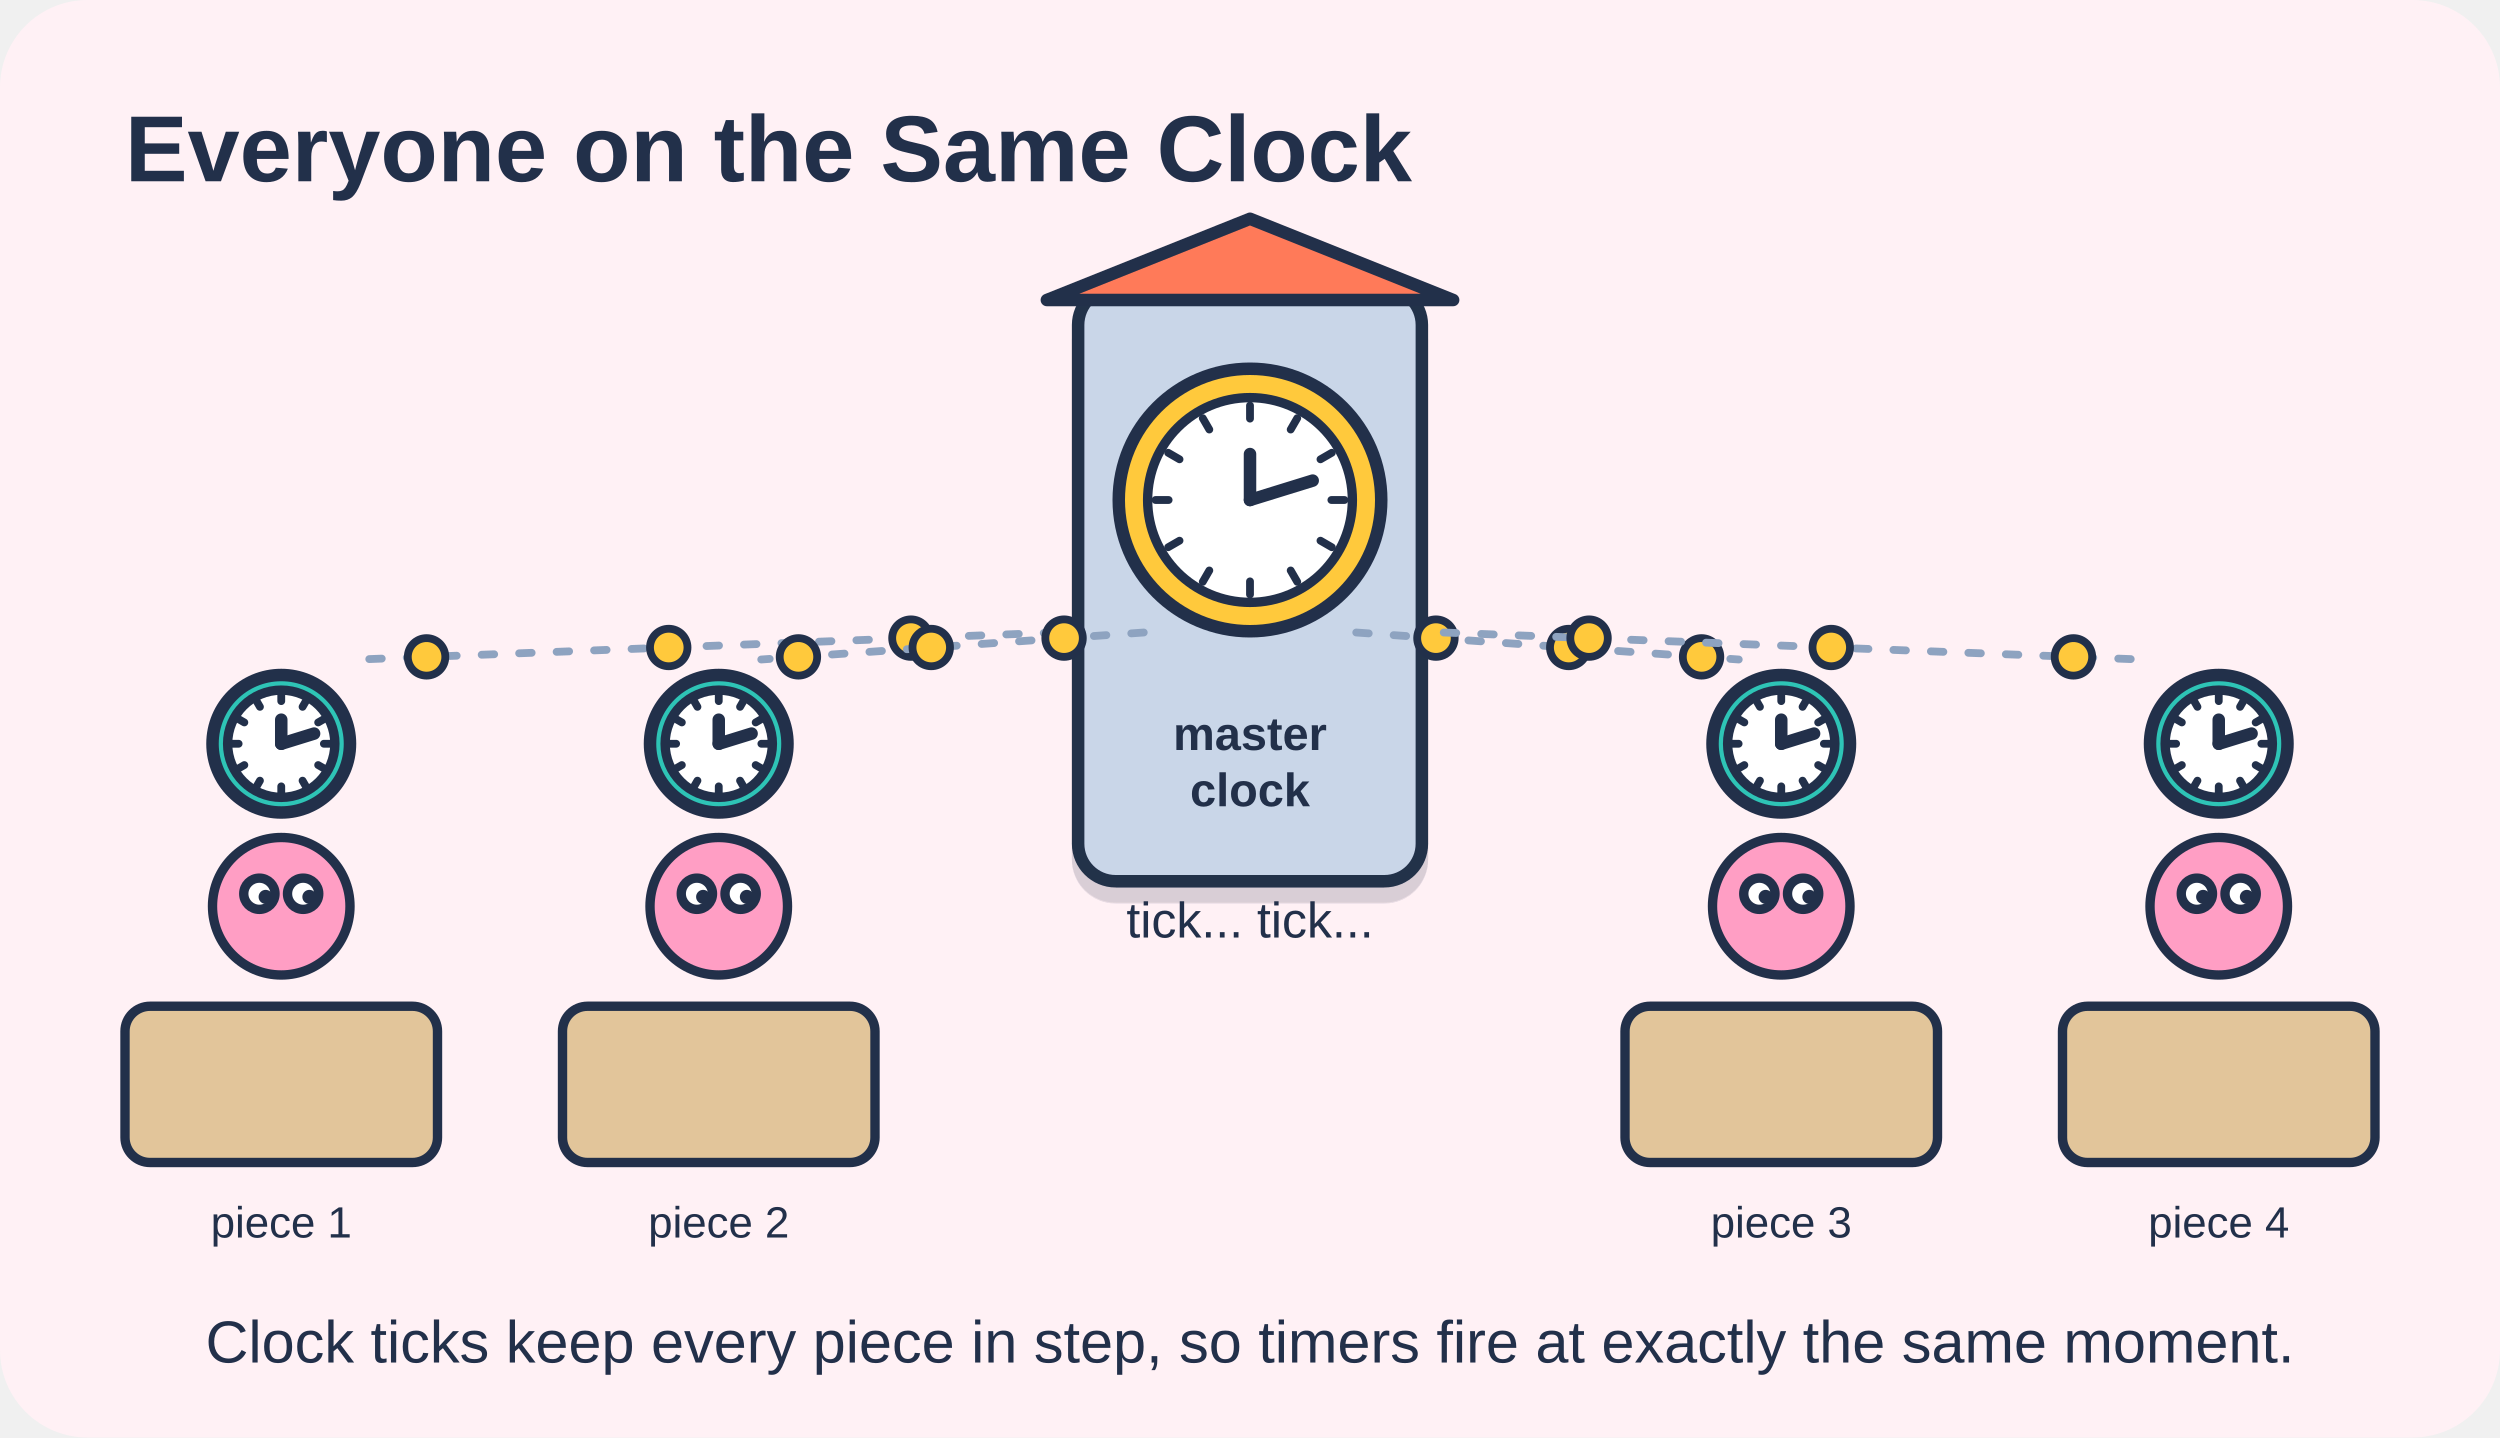
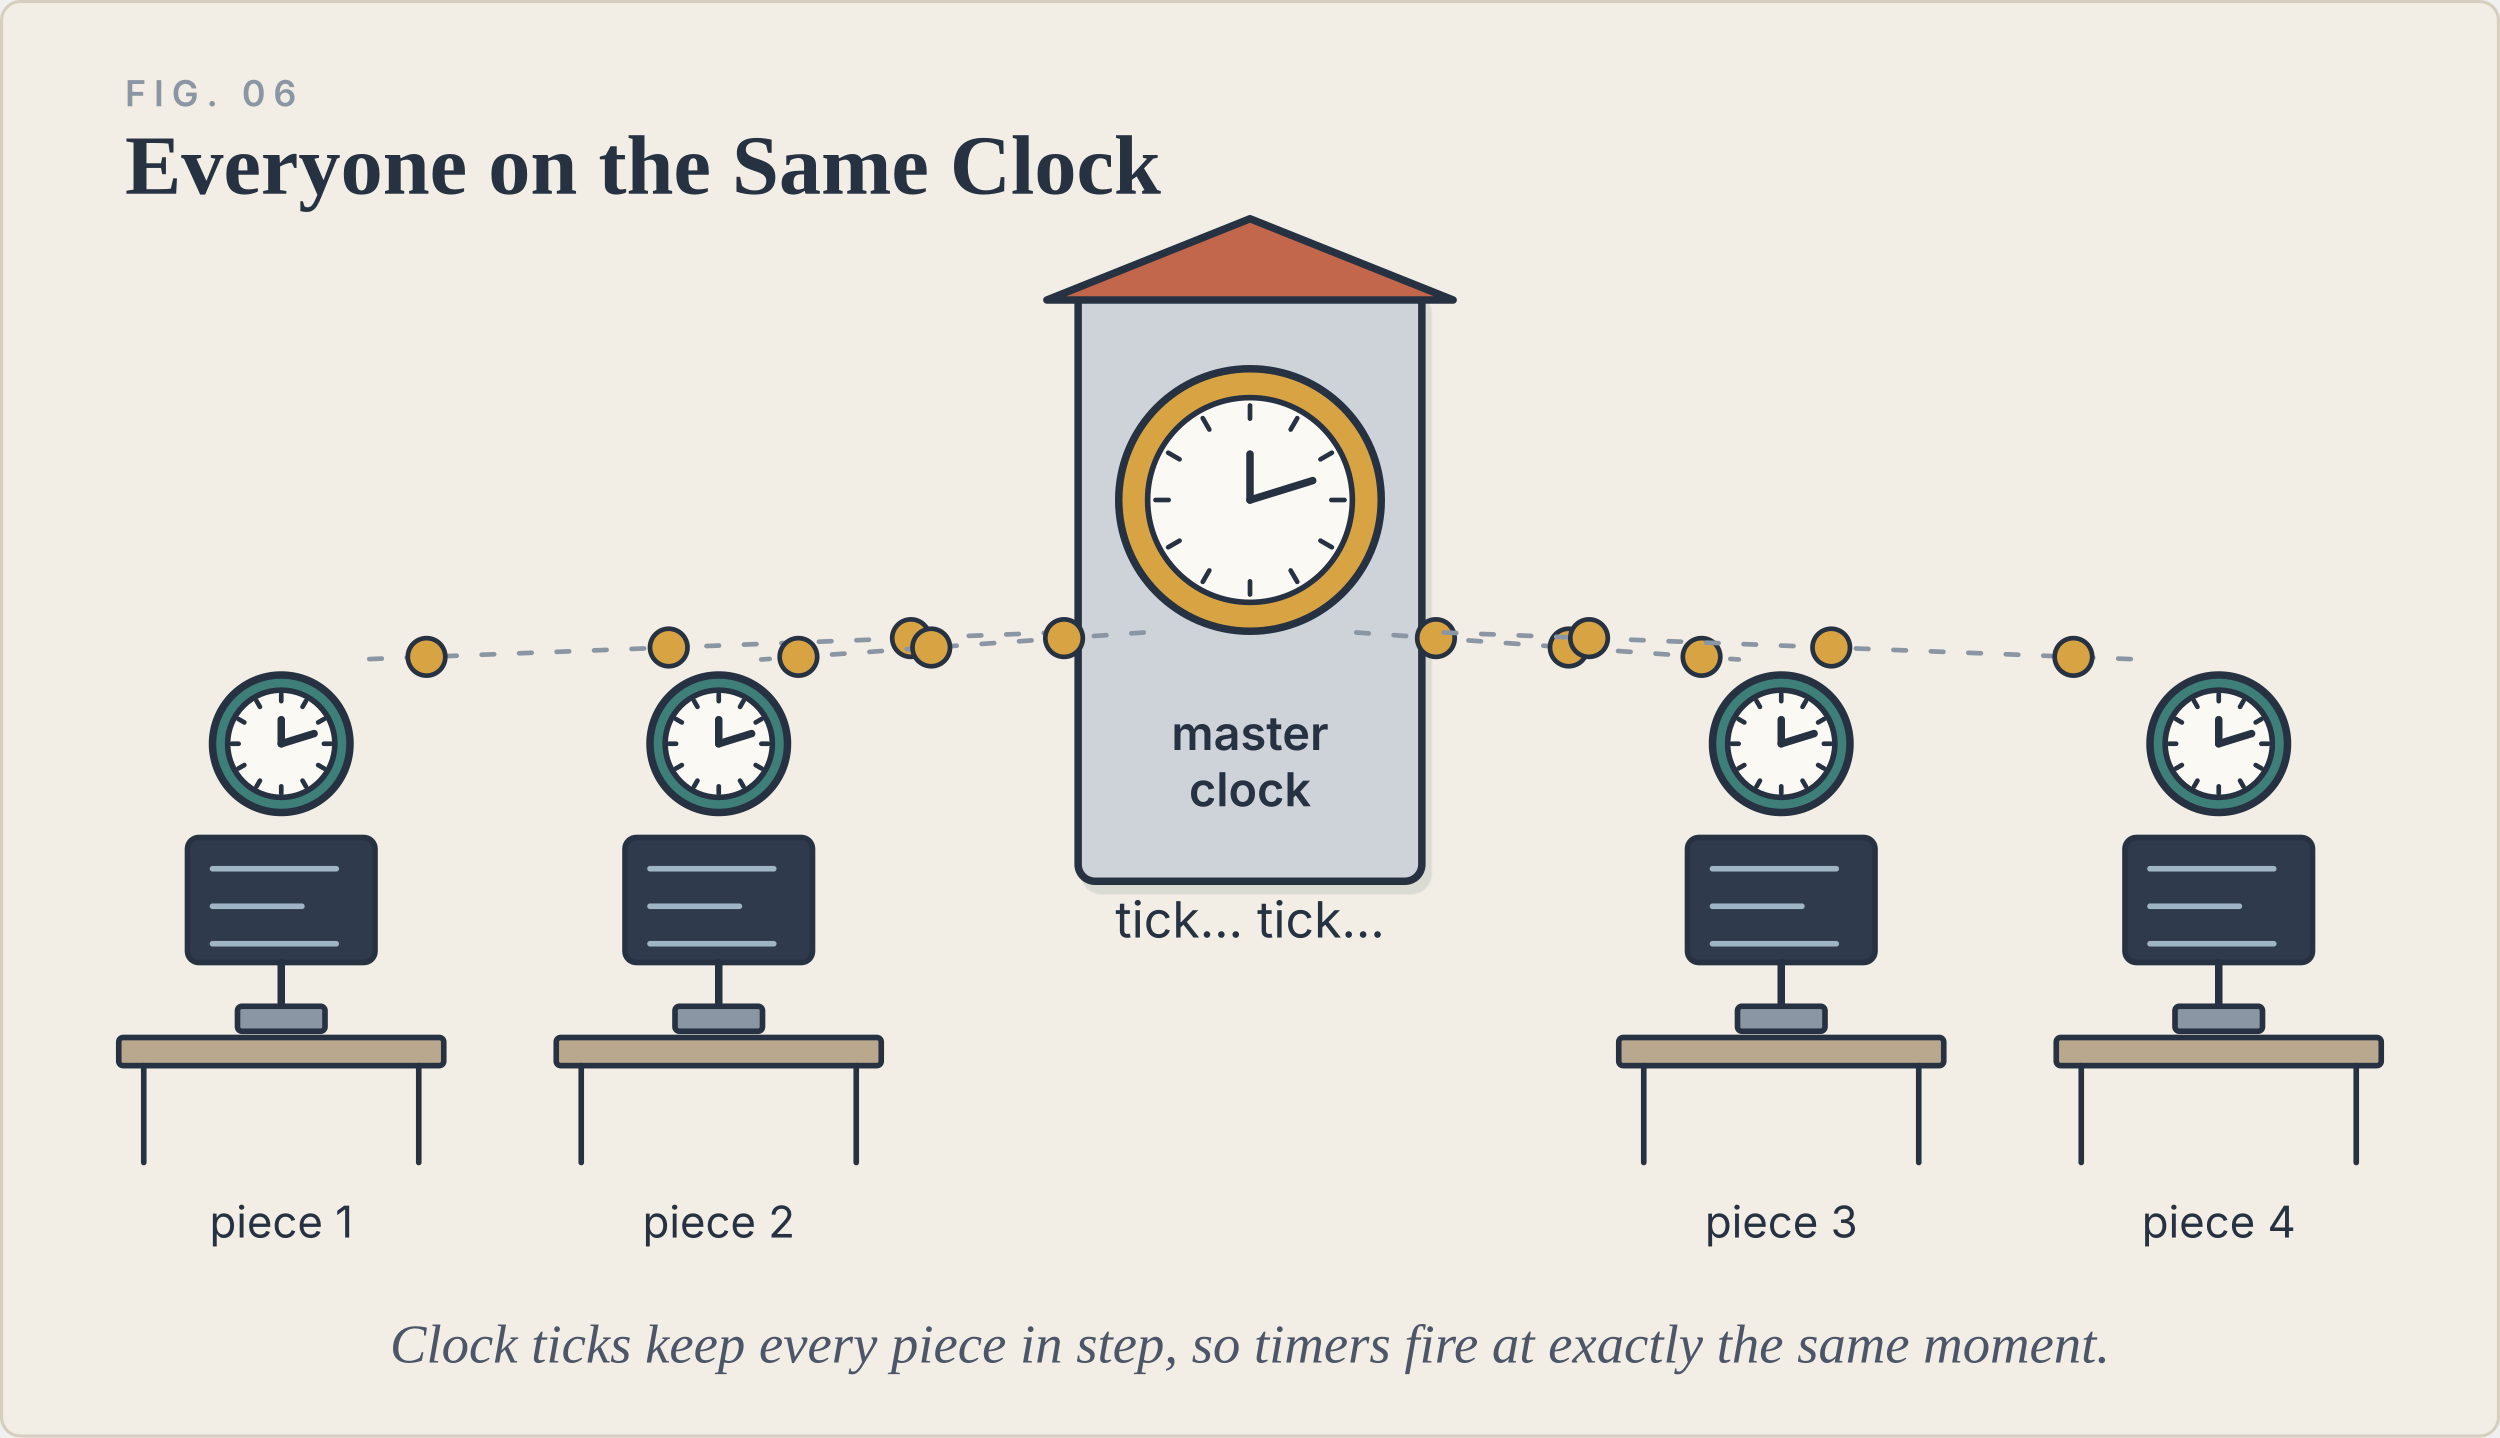
<svg xmlns="http://www.w3.org/2000/svg" viewBox="0 0 800 460" role="img" aria-label="Everyone on the Same Clock. Clock ticks keep every piece in step, so timers fire at exactly the same moment.">
  <defs>
    <filter id="soft" x="-10%" y="-10%" width="130%" height="140%">
-       <feDropShadow dx="0" dy="5" stdDeviation="0" flood-color="#22304A" flood-opacity="0.18" />
+       <feDropShadow dx="2" dy="3" stdDeviation="0" flood-color="#263142" flood-opacity="0.10" />
    </filter>
  </defs>
-   <rect x="0" y="0" width="800" height="460" rx="28" fill="#FFF1F5" />
-   <g stroke="#22304A" stroke-width="4" stroke-linejoin="round" stroke-linecap="round" font-family="'Trebuchet MS', 'Arial Rounded MT Bold', 'Segoe UI', Arial, sans-serif">
-     <text x="40" y="58" font-size="30" font-weight="700" fill="#22304A" stroke="none">Everyone on the Same Clock</text>
+   <rect x="0.5" y="0.5" width="799" height="459" rx="6" fill="#F2EEE5" stroke="#D6CFBF" stroke-width="1" />
+   <g stroke="#263142" stroke-width="2.4" stroke-linejoin="round" stroke-linecap="round" font-family="'Helvetica Neue', 'Segoe UI', Inter, Arial, sans-serif">
+     <text x="40" y="34" font-size="11.5" font-weight="600" letter-spacing="2.5" fill="#8A96A3" stroke="none">FIG. 06</text>
+     <text x="40" y="62" font-size="27" font-weight="700" fill="#263142" stroke="none" font-family="Georgia, Cambria, Caladea, 'Times New Roman', serif">Everyone on the Same Clock</text>
    <g filter="url(#soft)">
-       <rect x="345" y="92" width="110" height="190" rx="12" fill="#C9D6E8" stroke-width="4" />
+       <rect x="345" y="92" width="110" height="190" rx="5.4" fill="#CDD3D9" stroke-width="2.40" />
    </g>
-     <polygon points="335.0,96.0 400.0,70.0 465.0,96.0" fill="#FF7A59" stroke-width="4" />
-     <circle cx="400" cy="160" r="42" fill="#FFC93C" stroke-width="4" />
-     <circle cx="400" cy="160" r="32.76" fill="#FFFFFF" stroke-width="3" />
-     <line x1="426.04" y1="160.0" x2="430.24" y2="160.0" stroke="#22304A" stroke-width="2.5" />
-     <line x1="422.551" y1="173.02" x2="426.189" y2="175.12" stroke="#22304A" stroke-width="2.5" />
-     <line x1="413.02" y1="182.551" x2="415.12" y2="186.189" stroke="#22304A" stroke-width="2.5" />
-     <line x1="400.0" y1="186.04" x2="400.0" y2="190.24" stroke="#22304A" stroke-width="2.5" />
-     <line x1="386.98" y1="182.551" x2="384.88" y2="186.189" stroke="#22304A" stroke-width="2.5" />
-     <line x1="377.449" y1="173.02" x2="373.811" y2="175.12" stroke="#22304A" stroke-width="2.5" />
-     <line x1="373.96" y1="160.0" x2="369.76" y2="160.0" stroke="#22304A" stroke-width="2.5" />
-     <line x1="377.449" y1="146.98" x2="373.811" y2="144.88" stroke="#22304A" stroke-width="2.5" />
-     <line x1="386.98" y1="137.449" x2="384.88" y2="133.811" stroke="#22304A" stroke-width="2.5" />
-     <line x1="400.0" y1="133.96" x2="400.0" y2="129.76" stroke="#22304A" stroke-width="2.5" />
-     <line x1="413.02" y1="137.449" x2="415.12" y2="133.811" stroke="#22304A" stroke-width="2.5" />
-     <line x1="422.551" y1="146.98" x2="426.189" y2="144.88" stroke="#22304A" stroke-width="2.5" />
-     <line x1="400" y1="160" x2="420.062" y2="153.794" stroke="#22304A" stroke-width="4" />
-     <line x1="400" y1="160" x2="400" y2="145.3" stroke="#22304A" stroke-width="4" />
-     <text x="400" y="240" font-size="15" font-weight="700" fill="#22304A" stroke="none" text-anchor="middle">master</text>
-     <text x="400" y="258" font-size="15" font-weight="700" fill="#22304A" stroke="none" text-anchor="middle">clock</text>
-     <rect x="40" y="322" width="100" height="50" rx="8" fill="#E2C59A" stroke-width="3" />
-     <circle cx="90" cy="290" r="22" fill="#FF9EC4" stroke-width="3" />
-     <circle cx="83.0" cy="286" r="5" fill="#FFFFFF" stroke-width="3" />
-     <circle cx="97.0" cy="286" r="5" fill="#FFFFFF" stroke-width="3" />
-     <circle cx="85.0" cy="287" r="2.25" fill="#22304A" stroke="none" />
-     <circle cx="99.0" cy="287" r="2.25" fill="#22304A" stroke="none" />
-     <circle cx="90" cy="238" r="22" fill="#2EC4B6" stroke-width="4" />
-     <circle cx="90" cy="238" r="17.16" fill="#FFFFFF" stroke-width="3" />
-     <line x1="103.64" y1="238.0" x2="105.84" y2="238.0" stroke="#22304A" stroke-width="2.5" />
-     <line x1="101.813" y1="244.82" x2="103.718" y2="245.92" stroke="#22304A" stroke-width="2.5" />
-     <line x1="96.82" y1="249.813" x2="97.92" y2="251.718" stroke="#22304A" stroke-width="2.5" />
-     <line x1="90.0" y1="251.64" x2="90.0" y2="253.84" stroke="#22304A" stroke-width="2.5" />
-     <line x1="83.18" y1="249.813" x2="82.08" y2="251.718" stroke="#22304A" stroke-width="2.5" />
-     <line x1="78.187" y1="244.82" x2="76.282" y2="245.92" stroke="#22304A" stroke-width="2.5" />
-     <line x1="76.36" y1="238.0" x2="74.16" y2="238.0" stroke="#22304A" stroke-width="2.5" />
-     <line x1="78.187" y1="231.18" x2="76.282" y2="230.08" stroke="#22304A" stroke-width="2.5" />
-     <line x1="83.18" y1="226.187" x2="82.08" y2="224.282" stroke="#22304A" stroke-width="2.5" />
-     <line x1="90.0" y1="224.36" x2="90.0" y2="222.16" stroke="#22304A" stroke-width="2.5" />
-     <line x1="96.82" y1="226.187" x2="97.92" y2="224.282" stroke="#22304A" stroke-width="2.5" />
-     <line x1="101.813" y1="231.18" x2="103.718" y2="230.08" stroke="#22304A" stroke-width="2.5" />
-     <line x1="90" y1="238" x2="100.509" y2="234.749" stroke="#22304A" stroke-width="4" />
-     <line x1="90" y1="238" x2="90" y2="230.3" stroke="#22304A" stroke-width="4" />
-     <text x="90" y="396" font-size="14" font-weight="400" fill="#22304A" stroke="none" text-anchor="middle">piece 1</text>
-     <line x1="338.0" y1="202.4" x2="114.8" y2="211.04" stroke="#8EA3C0" stroke-width="2.5" stroke-dasharray="4 8" />
-     <circle cx="291.5" cy="204.2" r="6" fill="#FFC93C" stroke-width="2.5" />
-     <circle cx="214.0" cy="207.2" r="6" fill="#FFC93C" stroke-width="2.5" />
-     <circle cx="136.5" cy="210.2" r="6" fill="#FFC93C" stroke-width="2.5" />
-     <rect x="180" y="322" width="100" height="50" rx="8" fill="#E2C59A" stroke-width="3" />
-     <circle cx="230" cy="290" r="22" fill="#FF9EC4" stroke-width="3" />
-     <circle cx="223.0" cy="286" r="5" fill="#FFFFFF" stroke-width="3" />
-     <circle cx="237.0" cy="286" r="5" fill="#FFFFFF" stroke-width="3" />
-     <circle cx="225.0" cy="287" r="2.25" fill="#22304A" stroke="none" />
-     <circle cx="239.0" cy="287" r="2.25" fill="#22304A" stroke="none" />
-     <circle cx="230" cy="238" r="22" fill="#2EC4B6" stroke-width="4" />
-     <circle cx="230" cy="238" r="17.16" fill="#FFFFFF" stroke-width="3" />
-     <line x1="243.64" y1="238.0" x2="245.84" y2="238.0" stroke="#22304A" stroke-width="2.5" />
-     <line x1="241.813" y1="244.82" x2="243.718" y2="245.92" stroke="#22304A" stroke-width="2.5" />
-     <line x1="236.82" y1="249.813" x2="237.92" y2="251.718" stroke="#22304A" stroke-width="2.5" />
-     <line x1="230.0" y1="251.64" x2="230.0" y2="253.84" stroke="#22304A" stroke-width="2.5" />
-     <line x1="223.18" y1="249.813" x2="222.08" y2="251.718" stroke="#22304A" stroke-width="2.5" />
-     <line x1="218.187" y1="244.82" x2="216.282" y2="245.92" stroke="#22304A" stroke-width="2.5" />
-     <line x1="216.36" y1="238.0" x2="214.16" y2="238.0" stroke="#22304A" stroke-width="2.5" />
-     <line x1="218.187" y1="231.18" x2="216.282" y2="230.08" stroke="#22304A" stroke-width="2.5" />
-     <line x1="223.18" y1="226.187" x2="222.08" y2="224.282" stroke="#22304A" stroke-width="2.5" />
-     <line x1="230.0" y1="224.36" x2="230.0" y2="222.16" stroke="#22304A" stroke-width="2.5" />
-     <line x1="236.82" y1="226.187" x2="237.92" y2="224.282" stroke="#22304A" stroke-width="2.5" />
-     <line x1="241.813" y1="231.18" x2="243.718" y2="230.08" stroke="#22304A" stroke-width="2.5" />
-     <line x1="230" y1="238" x2="240.509" y2="234.749" stroke="#22304A" stroke-width="4" />
-     <line x1="230" y1="238" x2="230" y2="230.3" stroke="#22304A" stroke-width="4" />
-     <text x="230" y="396" font-size="14" font-weight="400" fill="#22304A" stroke="none" text-anchor="middle">piece 2</text>
-     <line x1="366.0" y1="202.4" x2="243.6" y2="211.04" stroke="#8EA3C0" stroke-width="2.5" stroke-dasharray="4 8" />
-     <circle cx="340.5" cy="204.2" r="6" fill="#FFC93C" stroke-width="2.5" />
-     <circle cx="298.0" cy="207.2" r="6" fill="#FFC93C" stroke-width="2.5" />
-     <circle cx="255.5" cy="210.2" r="6" fill="#FFC93C" stroke-width="2.5" />
-     <rect x="520" y="322" width="100" height="50" rx="8" fill="#E2C59A" stroke-width="3" />
-     <circle cx="570" cy="290" r="22" fill="#FF9EC4" stroke-width="3" />
-     <circle cx="563.0" cy="286" r="5" fill="#FFFFFF" stroke-width="3" />
-     <circle cx="577.0" cy="286" r="5" fill="#FFFFFF" stroke-width="3" />
-     <circle cx="565.0" cy="287" r="2.25" fill="#22304A" stroke="none" />
-     <circle cx="579.0" cy="287" r="2.25" fill="#22304A" stroke="none" />
-     <circle cx="570" cy="238" r="22" fill="#2EC4B6" stroke-width="4" />
-     <circle cx="570" cy="238" r="17.16" fill="#FFFFFF" stroke-width="3" />
-     <line x1="583.64" y1="238.0" x2="585.84" y2="238.0" stroke="#22304A" stroke-width="2.5" />
-     <line x1="581.813" y1="244.82" x2="583.718" y2="245.92" stroke="#22304A" stroke-width="2.5" />
-     <line x1="576.82" y1="249.813" x2="577.92" y2="251.718" stroke="#22304A" stroke-width="2.5" />
-     <line x1="570.0" y1="251.64" x2="570.0" y2="253.84" stroke="#22304A" stroke-width="2.5" />
-     <line x1="563.18" y1="249.813" x2="562.08" y2="251.718" stroke="#22304A" stroke-width="2.5" />
-     <line x1="558.187" y1="244.82" x2="556.282" y2="245.92" stroke="#22304A" stroke-width="2.5" />
-     <line x1="556.36" y1="238.0" x2="554.16" y2="238.0" stroke="#22304A" stroke-width="2.5" />
-     <line x1="558.187" y1="231.18" x2="556.282" y2="230.08" stroke="#22304A" stroke-width="2.5" />
-     <line x1="563.18" y1="226.187" x2="562.08" y2="224.282" stroke="#22304A" stroke-width="2.5" />
-     <line x1="570.0" y1="224.36" x2="570.0" y2="222.16" stroke="#22304A" stroke-width="2.5" />
-     <line x1="576.82" y1="226.187" x2="577.92" y2="224.282" stroke="#22304A" stroke-width="2.5" />
-     <line x1="581.813" y1="231.18" x2="583.718" y2="230.08" stroke="#22304A" stroke-width="2.5" />
-     <line x1="570" y1="238" x2="580.509" y2="234.749" stroke="#22304A" stroke-width="4" />
-     <line x1="570" y1="238" x2="570" y2="230.3" stroke="#22304A" stroke-width="4" />
-     <text x="570" y="396" font-size="14" font-weight="400" fill="#22304A" stroke="none" text-anchor="middle">piece 3</text>
-     <line x1="434.0" y1="202.4" x2="556.4" y2="211.04" stroke="#8EA3C0" stroke-width="2.5" stroke-dasharray="4 8" />
-     <circle cx="459.5" cy="204.2" r="6" fill="#FFC93C" stroke-width="2.5" />
-     <circle cx="502.0" cy="207.2" r="6" fill="#FFC93C" stroke-width="2.5" />
-     <circle cx="544.5" cy="210.2" r="6" fill="#FFC93C" stroke-width="2.5" />
-     <rect x="660" y="322" width="100" height="50" rx="8" fill="#E2C59A" stroke-width="3" />
-     <circle cx="710" cy="290" r="22" fill="#FF9EC4" stroke-width="3" />
-     <circle cx="703.0" cy="286" r="5" fill="#FFFFFF" stroke-width="3" />
-     <circle cx="717.0" cy="286" r="5" fill="#FFFFFF" stroke-width="3" />
-     <circle cx="705.0" cy="287" r="2.25" fill="#22304A" stroke="none" />
-     <circle cx="719.0" cy="287" r="2.25" fill="#22304A" stroke="none" />
-     <circle cx="710" cy="238" r="22" fill="#2EC4B6" stroke-width="4" />
-     <circle cx="710" cy="238" r="17.16" fill="#FFFFFF" stroke-width="3" />
-     <line x1="723.64" y1="238.0" x2="725.84" y2="238.0" stroke="#22304A" stroke-width="2.5" />
-     <line x1="721.813" y1="244.82" x2="723.718" y2="245.92" stroke="#22304A" stroke-width="2.5" />
-     <line x1="716.82" y1="249.813" x2="717.92" y2="251.718" stroke="#22304A" stroke-width="2.5" />
-     <line x1="710.0" y1="251.64" x2="710.0" y2="253.84" stroke="#22304A" stroke-width="2.5" />
-     <line x1="703.18" y1="249.813" x2="702.08" y2="251.718" stroke="#22304A" stroke-width="2.5" />
-     <line x1="698.187" y1="244.82" x2="696.282" y2="245.92" stroke="#22304A" stroke-width="2.5" />
-     <line x1="696.36" y1="238.0" x2="694.16" y2="238.0" stroke="#22304A" stroke-width="2.5" />
-     <line x1="698.187" y1="231.18" x2="696.282" y2="230.08" stroke="#22304A" stroke-width="2.5" />
-     <line x1="703.18" y1="226.187" x2="702.08" y2="224.282" stroke="#22304A" stroke-width="2.5" />
-     <line x1="710.0" y1="224.36" x2="710.0" y2="222.16" stroke="#22304A" stroke-width="2.5" />
-     <line x1="716.82" y1="226.187" x2="717.92" y2="224.282" stroke="#22304A" stroke-width="2.5" />
-     <line x1="721.813" y1="231.18" x2="723.718" y2="230.08" stroke="#22304A" stroke-width="2.5" />
-     <line x1="710" y1="238" x2="720.509" y2="234.749" stroke="#22304A" stroke-width="4" />
-     <line x1="710" y1="238" x2="710" y2="230.3" stroke="#22304A" stroke-width="4" />
-     <text x="710" y="396" font-size="14" font-weight="400" fill="#22304A" stroke="none" text-anchor="middle">piece 4</text>
-     <line x1="462.0" y1="202.4" x2="685.2" y2="211.04" stroke="#8EA3C0" stroke-width="2.5" stroke-dasharray="4 8" />
-     <circle cx="508.5" cy="204.2" r="6" fill="#FFC93C" stroke-width="2.5" />
-     <circle cx="586.0" cy="207.2" r="6" fill="#FFC93C" stroke-width="2.5" />
-     <circle cx="663.5" cy="210.2" r="6" fill="#FFC93C" stroke-width="2.5" />
-     <text x="400" y="300" font-size="16" font-weight="400" fill="#22304A" stroke="none" text-anchor="middle">tick... tick...</text>
-     <text x="400.0" y="436" font-size="19" fill="#22304A" stroke="none" text-anchor="middle">Clock ticks keep every piece in step, so timers fire at exactly the same moment.</text>
+     <polygon points="335.0,96.0 400.0,70.0 465.0,96.0" fill="#C2674B" stroke-width="2.40" />
+     <circle cx="400" cy="160" r="42" fill="#D8A443" stroke-width="2.40" />
+     <circle cx="400" cy="160" r="32.76" fill="#FBF9F4" stroke-width="1.80" />
+     <line x1="426.04" y1="160.0" x2="430.24" y2="160.0" stroke="#263142" stroke-width="1.50" />
+     <line x1="422.551" y1="173.02" x2="426.189" y2="175.12" stroke="#263142" stroke-width="1.50" />
+     <line x1="413.02" y1="182.551" x2="415.12" y2="186.189" stroke="#263142" stroke-width="1.50" />
+     <line x1="400.0" y1="186.04" x2="400.0" y2="190.24" stroke="#263142" stroke-width="1.50" />
+     <line x1="386.98" y1="182.551" x2="384.88" y2="186.189" stroke="#263142" stroke-width="1.50" />
+     <line x1="377.449" y1="173.02" x2="373.811" y2="175.12" stroke="#263142" stroke-width="1.50" />
+     <line x1="373.96" y1="160.0" x2="369.76" y2="160.0" stroke="#263142" stroke-width="1.50" />
+     <line x1="377.449" y1="146.98" x2="373.811" y2="144.88" stroke="#263142" stroke-width="1.50" />
+     <line x1="386.98" y1="137.449" x2="384.88" y2="133.811" stroke="#263142" stroke-width="1.50" />
+     <line x1="400.0" y1="133.96" x2="400.0" y2="129.76" stroke="#263142" stroke-width="1.50" />
+     <line x1="413.02" y1="137.449" x2="415.12" y2="133.811" stroke="#263142" stroke-width="1.50" />
+     <line x1="422.551" y1="146.98" x2="426.189" y2="144.88" stroke="#263142" stroke-width="1.50" />
+     <line x1="400" y1="160" x2="420.062" y2="153.794" stroke="#263142" stroke-width="2.40" />
+     <line x1="400" y1="160" x2="400" y2="145.3" stroke="#263142" stroke-width="2.40" />
+     <text x="400" y="240" font-size="15" font-weight="600" fill="#263142" stroke="none" text-anchor="middle">master</text>
+     <text x="400" y="258" font-size="15" font-weight="600" fill="#263142" stroke="none" text-anchor="middle">clock</text>
+     <rect x="38" y="332" width="104" height="9" rx="1.4" fill="#B9A88E" stroke-width="1.80" />
+     <line x1="46" y1="341" x2="46" y2="372" stroke="#263142" stroke-width="1.80" />
+     <line x1="134" y1="341" x2="134" y2="372" stroke="#263142" stroke-width="1.80" />
+     <rect x="60" y="268" width="60" height="40" rx="3.6" fill="#2F3B4C" stroke-width="1.80" />
+     <line x1="68" y1="278.0" x2="107.6" y2="278.0" stroke="#9FB4C4" stroke-width="1.80" />
+     <line x1="68" y1="290.0" x2="96.6" y2="290.0" stroke="#9FB4C4" stroke-width="1.80" />
+     <line x1="68" y1="302.0" x2="107.6" y2="302.0" stroke="#9FB4C4" stroke-width="1.80" />
+     <line x1="90" y1="308" x2="90" y2="322" stroke="#263142" stroke-width="2.40" />
+     <rect x="76" y="322" width="28" height="8" rx="1.4" fill="#8A96A3" stroke-width="1.80" />
+     <circle cx="90" cy="238" r="22" fill="#3E7F7A" stroke-width="2.40" />
+     <circle cx="90" cy="238" r="17.16" fill="#FBF9F4" stroke-width="1.80" />
+     <line x1="103.64" y1="238.0" x2="105.84" y2="238.0" stroke="#263142" stroke-width="1.50" />
+     <line x1="101.813" y1="244.82" x2="103.718" y2="245.92" stroke="#263142" stroke-width="1.50" />
+     <line x1="96.82" y1="249.813" x2="97.92" y2="251.718" stroke="#263142" stroke-width="1.50" />
+     <line x1="90.0" y1="251.64" x2="90.0" y2="253.84" stroke="#263142" stroke-width="1.50" />
+     <line x1="83.18" y1="249.813" x2="82.08" y2="251.718" stroke="#263142" stroke-width="1.50" />
+     <line x1="78.187" y1="244.82" x2="76.282" y2="245.92" stroke="#263142" stroke-width="1.50" />
+     <line x1="76.36" y1="238.0" x2="74.16" y2="238.0" stroke="#263142" stroke-width="1.50" />
+     <line x1="78.187" y1="231.18" x2="76.282" y2="230.08" stroke="#263142" stroke-width="1.50" />
+     <line x1="83.18" y1="226.187" x2="82.08" y2="224.282" stroke="#263142" stroke-width="1.50" />
+     <line x1="90.0" y1="224.36" x2="90.0" y2="222.16" stroke="#263142" stroke-width="1.50" />
+     <line x1="96.82" y1="226.187" x2="97.92" y2="224.282" stroke="#263142" stroke-width="1.50" />
+     <line x1="101.813" y1="231.18" x2="103.718" y2="230.08" stroke="#263142" stroke-width="1.50" />
+     <line x1="90" y1="238" x2="100.509" y2="234.749" stroke="#263142" stroke-width="2.40" />
+     <line x1="90" y1="238" x2="90" y2="230.3" stroke="#263142" stroke-width="2.40" />
+     <text x="90" y="396" font-size="14" font-weight="400" fill="#263142" stroke="none" text-anchor="middle">piece 1</text>
+     <line x1="338.0" y1="202.4" x2="114.8" y2="211.04" stroke="#8A96A3" stroke-width="1.50" stroke-dasharray="4 8" />
+     <circle cx="291.5" cy="204.2" r="6" fill="#D8A443" stroke-width="1.50" />
+     <circle cx="214.0" cy="207.2" r="6" fill="#D8A443" stroke-width="1.50" />
+     <circle cx="136.5" cy="210.2" r="6" fill="#D8A443" stroke-width="1.50" />
+     <rect x="178" y="332" width="104" height="9" rx="1.4" fill="#B9A88E" stroke-width="1.80" />
+     <line x1="186" y1="341" x2="186" y2="372" stroke="#263142" stroke-width="1.80" />
+     <line x1="274" y1="341" x2="274" y2="372" stroke="#263142" stroke-width="1.80" />
+     <rect x="200" y="268" width="60" height="40" rx="3.6" fill="#2F3B4C" stroke-width="1.80" />
+     <line x1="208" y1="278.0" x2="247.6" y2="278.0" stroke="#9FB4C4" stroke-width="1.80" />
+     <line x1="208" y1="290.0" x2="236.6" y2="290.0" stroke="#9FB4C4" stroke-width="1.80" />
+     <line x1="208" y1="302.0" x2="247.6" y2="302.0" stroke="#9FB4C4" stroke-width="1.80" />
+     <line x1="230" y1="308" x2="230" y2="322" stroke="#263142" stroke-width="2.40" />
+     <rect x="216" y="322" width="28" height="8" rx="1.4" fill="#8A96A3" stroke-width="1.80" />
+     <circle cx="230" cy="238" r="22" fill="#3E7F7A" stroke-width="2.40" />
+     <circle cx="230" cy="238" r="17.16" fill="#FBF9F4" stroke-width="1.80" />
+     <line x1="243.64" y1="238.0" x2="245.84" y2="238.0" stroke="#263142" stroke-width="1.50" />
+     <line x1="241.813" y1="244.82" x2="243.718" y2="245.92" stroke="#263142" stroke-width="1.50" />
+     <line x1="236.82" y1="249.813" x2="237.92" y2="251.718" stroke="#263142" stroke-width="1.50" />
+     <line x1="230.0" y1="251.64" x2="230.0" y2="253.84" stroke="#263142" stroke-width="1.50" />
+     <line x1="223.18" y1="249.813" x2="222.08" y2="251.718" stroke="#263142" stroke-width="1.50" />
+     <line x1="218.187" y1="244.82" x2="216.282" y2="245.92" stroke="#263142" stroke-width="1.50" />
+     <line x1="216.36" y1="238.0" x2="214.16" y2="238.0" stroke="#263142" stroke-width="1.50" />
+     <line x1="218.187" y1="231.18" x2="216.282" y2="230.08" stroke="#263142" stroke-width="1.50" />
+     <line x1="223.18" y1="226.187" x2="222.08" y2="224.282" stroke="#263142" stroke-width="1.50" />
+     <line x1="230.0" y1="224.36" x2="230.0" y2="222.16" stroke="#263142" stroke-width="1.50" />
+     <line x1="236.82" y1="226.187" x2="237.92" y2="224.282" stroke="#263142" stroke-width="1.50" />
+     <line x1="241.813" y1="231.18" x2="243.718" y2="230.08" stroke="#263142" stroke-width="1.50" />
+     <line x1="230" y1="238" x2="240.509" y2="234.749" stroke="#263142" stroke-width="2.40" />
+     <line x1="230" y1="238" x2="230" y2="230.3" stroke="#263142" stroke-width="2.40" />
+     <text x="230" y="396" font-size="14" font-weight="400" fill="#263142" stroke="none" text-anchor="middle">piece 2</text>
+     <line x1="366.0" y1="202.4" x2="243.6" y2="211.04" stroke="#8A96A3" stroke-width="1.50" stroke-dasharray="4 8" />
+     <circle cx="340.5" cy="204.2" r="6" fill="#D8A443" stroke-width="1.50" />
+     <circle cx="298.0" cy="207.2" r="6" fill="#D8A443" stroke-width="1.50" />
+     <circle cx="255.5" cy="210.2" r="6" fill="#D8A443" stroke-width="1.50" />
+     <rect x="518" y="332" width="104" height="9" rx="1.4" fill="#B9A88E" stroke-width="1.80" />
+     <line x1="526" y1="341" x2="526" y2="372" stroke="#263142" stroke-width="1.80" />
+     <line x1="614" y1="341" x2="614" y2="372" stroke="#263142" stroke-width="1.80" />
+     <rect x="540" y="268" width="60" height="40" rx="3.6" fill="#2F3B4C" stroke-width="1.80" />
+     <line x1="548" y1="278.0" x2="587.6" y2="278.0" stroke="#9FB4C4" stroke-width="1.80" />
+     <line x1="548" y1="290.0" x2="576.6" y2="290.0" stroke="#9FB4C4" stroke-width="1.80" />
+     <line x1="548" y1="302.0" x2="587.6" y2="302.0" stroke="#9FB4C4" stroke-width="1.80" />
+     <line x1="570" y1="308" x2="570" y2="322" stroke="#263142" stroke-width="2.40" />
+     <rect x="556" y="322" width="28" height="8" rx="1.4" fill="#8A96A3" stroke-width="1.80" />
+     <circle cx="570" cy="238" r="22" fill="#3E7F7A" stroke-width="2.40" />
+     <circle cx="570" cy="238" r="17.16" fill="#FBF9F4" stroke-width="1.80" />
+     <line x1="583.64" y1="238.0" x2="585.84" y2="238.0" stroke="#263142" stroke-width="1.50" />
+     <line x1="581.813" y1="244.82" x2="583.718" y2="245.92" stroke="#263142" stroke-width="1.50" />
+     <line x1="576.82" y1="249.813" x2="577.92" y2="251.718" stroke="#263142" stroke-width="1.50" />
+     <line x1="570.0" y1="251.64" x2="570.0" y2="253.84" stroke="#263142" stroke-width="1.50" />
+     <line x1="563.18" y1="249.813" x2="562.08" y2="251.718" stroke="#263142" stroke-width="1.50" />
+     <line x1="558.187" y1="244.82" x2="556.282" y2="245.92" stroke="#263142" stroke-width="1.50" />
+     <line x1="556.36" y1="238.0" x2="554.16" y2="238.0" stroke="#263142" stroke-width="1.50" />
+     <line x1="558.187" y1="231.18" x2="556.282" y2="230.08" stroke="#263142" stroke-width="1.50" />
+     <line x1="563.18" y1="226.187" x2="562.08" y2="224.282" stroke="#263142" stroke-width="1.50" />
+     <line x1="570.0" y1="224.36" x2="570.0" y2="222.16" stroke="#263142" stroke-width="1.50" />
+     <line x1="576.82" y1="226.187" x2="577.92" y2="224.282" stroke="#263142" stroke-width="1.50" />
+     <line x1="581.813" y1="231.18" x2="583.718" y2="230.08" stroke="#263142" stroke-width="1.50" />
+     <line x1="570" y1="238" x2="580.509" y2="234.749" stroke="#263142" stroke-width="2.40" />
+     <line x1="570" y1="238" x2="570" y2="230.3" stroke="#263142" stroke-width="2.40" />
+     <text x="570" y="396" font-size="14" font-weight="400" fill="#263142" stroke="none" text-anchor="middle">piece 3</text>
+     <line x1="434.0" y1="202.4" x2="556.4" y2="211.04" stroke="#8A96A3" stroke-width="1.50" stroke-dasharray="4 8" />
+     <circle cx="459.5" cy="204.2" r="6" fill="#D8A443" stroke-width="1.50" />
+     <circle cx="502.0" cy="207.2" r="6" fill="#D8A443" stroke-width="1.50" />
+     <circle cx="544.5" cy="210.2" r="6" fill="#D8A443" stroke-width="1.50" />
+     <rect x="658" y="332" width="104" height="9" rx="1.4" fill="#B9A88E" stroke-width="1.80" />
+     <line x1="666" y1="341" x2="666" y2="372" stroke="#263142" stroke-width="1.80" />
+     <line x1="754" y1="341" x2="754" y2="372" stroke="#263142" stroke-width="1.80" />
+     <rect x="680" y="268" width="60" height="40" rx="3.6" fill="#2F3B4C" stroke-width="1.80" />
+     <line x1="688" y1="278.0" x2="727.6" y2="278.0" stroke="#9FB4C4" stroke-width="1.80" />
+     <line x1="688" y1="290.0" x2="716.6" y2="290.0" stroke="#9FB4C4" stroke-width="1.80" />
+     <line x1="688" y1="302.0" x2="727.6" y2="302.0" stroke="#9FB4C4" stroke-width="1.80" />
+     <line x1="710" y1="308" x2="710" y2="322" stroke="#263142" stroke-width="2.40" />
+     <rect x="696" y="322" width="28" height="8" rx="1.4" fill="#8A96A3" stroke-width="1.80" />
+     <circle cx="710" cy="238" r="22" fill="#3E7F7A" stroke-width="2.40" />
+     <circle cx="710" cy="238" r="17.16" fill="#FBF9F4" stroke-width="1.80" />
+     <line x1="723.64" y1="238.0" x2="725.84" y2="238.0" stroke="#263142" stroke-width="1.50" />
+     <line x1="721.813" y1="244.82" x2="723.718" y2="245.92" stroke="#263142" stroke-width="1.50" />
+     <line x1="716.82" y1="249.813" x2="717.92" y2="251.718" stroke="#263142" stroke-width="1.50" />
+     <line x1="710.0" y1="251.64" x2="710.0" y2="253.84" stroke="#263142" stroke-width="1.50" />
+     <line x1="703.18" y1="249.813" x2="702.08" y2="251.718" stroke="#263142" stroke-width="1.50" />
+     <line x1="698.187" y1="244.82" x2="696.282" y2="245.92" stroke="#263142" stroke-width="1.50" />
+     <line x1="696.36" y1="238.0" x2="694.16" y2="238.0" stroke="#263142" stroke-width="1.50" />
+     <line x1="698.187" y1="231.18" x2="696.282" y2="230.08" stroke="#263142" stroke-width="1.50" />
+     <line x1="703.18" y1="226.187" x2="702.08" y2="224.282" stroke="#263142" stroke-width="1.50" />
+     <line x1="710.0" y1="224.36" x2="710.0" y2="222.16" stroke="#263142" stroke-width="1.50" />
+     <line x1="716.82" y1="226.187" x2="717.92" y2="224.282" stroke="#263142" stroke-width="1.50" />
+     <line x1="721.813" y1="231.18" x2="723.718" y2="230.08" stroke="#263142" stroke-width="1.50" />
+     <line x1="710" y1="238" x2="720.509" y2="234.749" stroke="#263142" stroke-width="2.40" />
+     <line x1="710" y1="238" x2="710" y2="230.3" stroke="#263142" stroke-width="2.40" />
+     <text x="710" y="396" font-size="14" font-weight="400" fill="#263142" stroke="none" text-anchor="middle">piece 4</text>
+     <line x1="462.0" y1="202.4" x2="685.2" y2="211.04" stroke="#8A96A3" stroke-width="1.50" stroke-dasharray="4 8" />
+     <circle cx="508.5" cy="204.2" r="6" fill="#D8A443" stroke-width="1.50" />
+     <circle cx="586.0" cy="207.2" r="6" fill="#D8A443" stroke-width="1.50" />
+     <circle cx="663.5" cy="210.2" r="6" fill="#D8A443" stroke-width="1.50" />
+     <text x="400" y="300" font-size="16" font-weight="400" fill="#263142" stroke="none" text-anchor="middle">tick... tick...</text>
+     <text x="400.0" y="436" font-size="17.5" font-style="italic" fill="#4C5668" stroke="none" text-anchor="middle" font-family="Georgia, Cambria, Caladea, 'Times New Roman', serif">Clock ticks keep every piece in step, so timers fire at exactly the same moment.</text>
  </g>
</svg>
